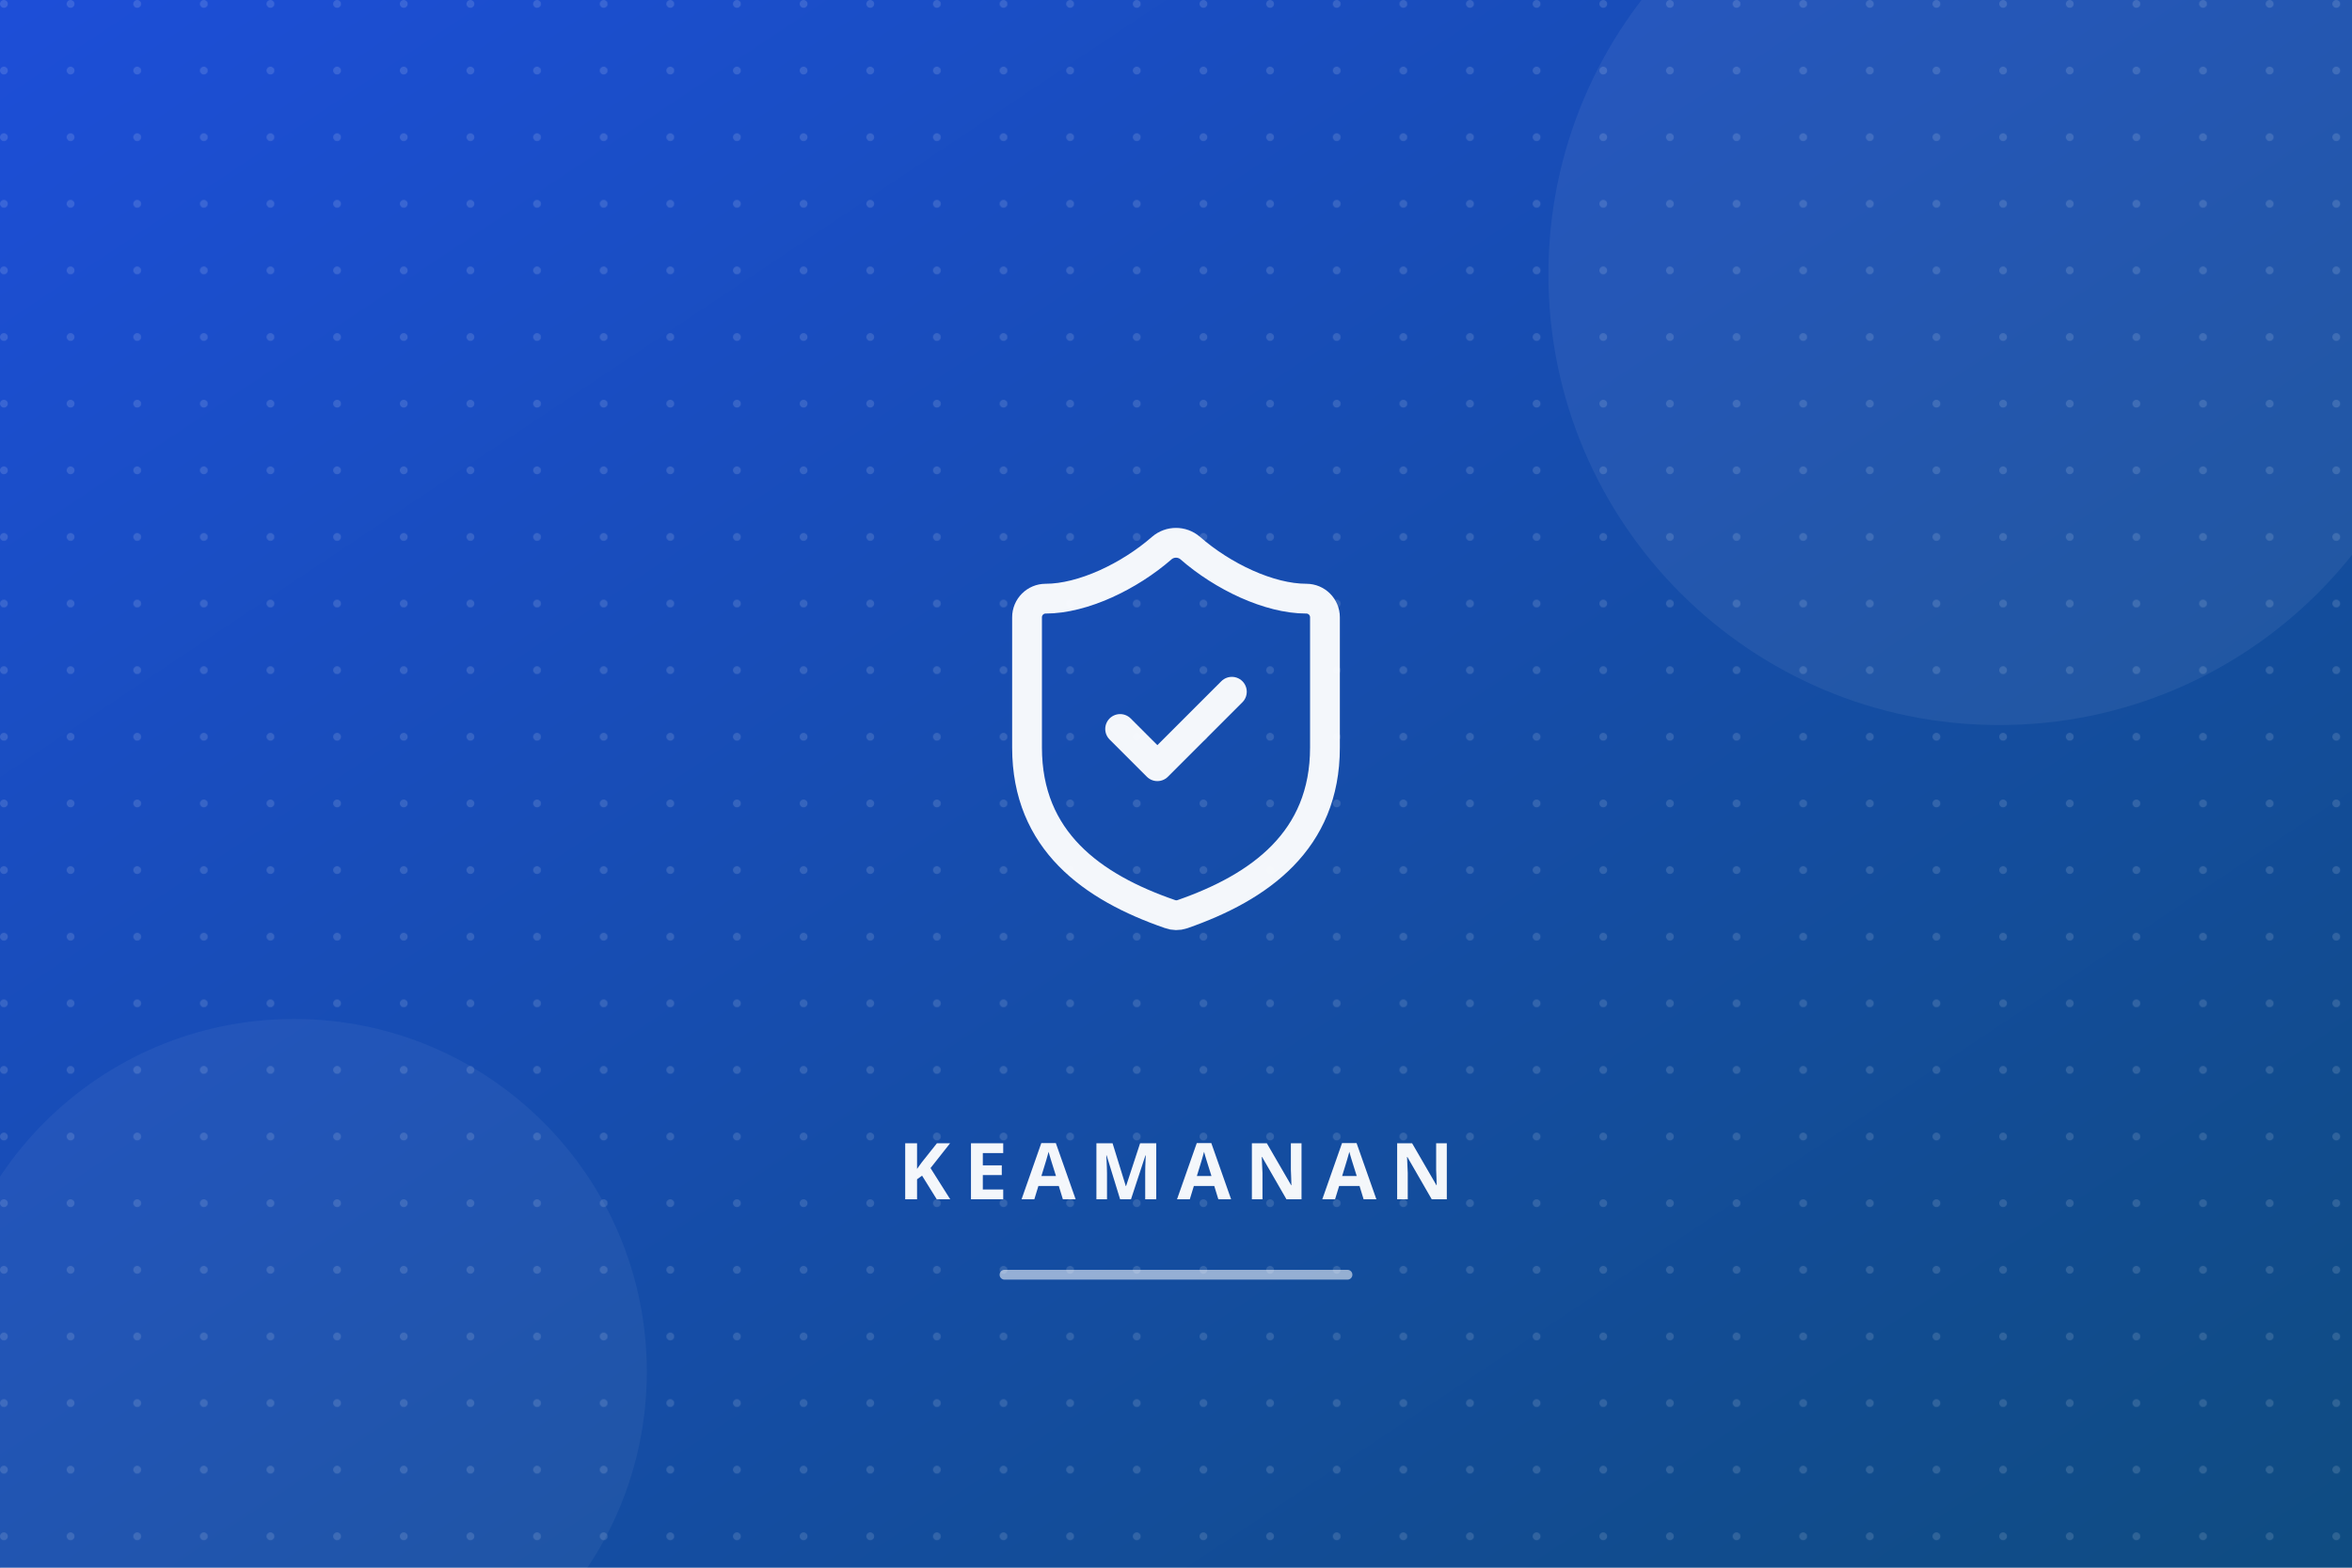
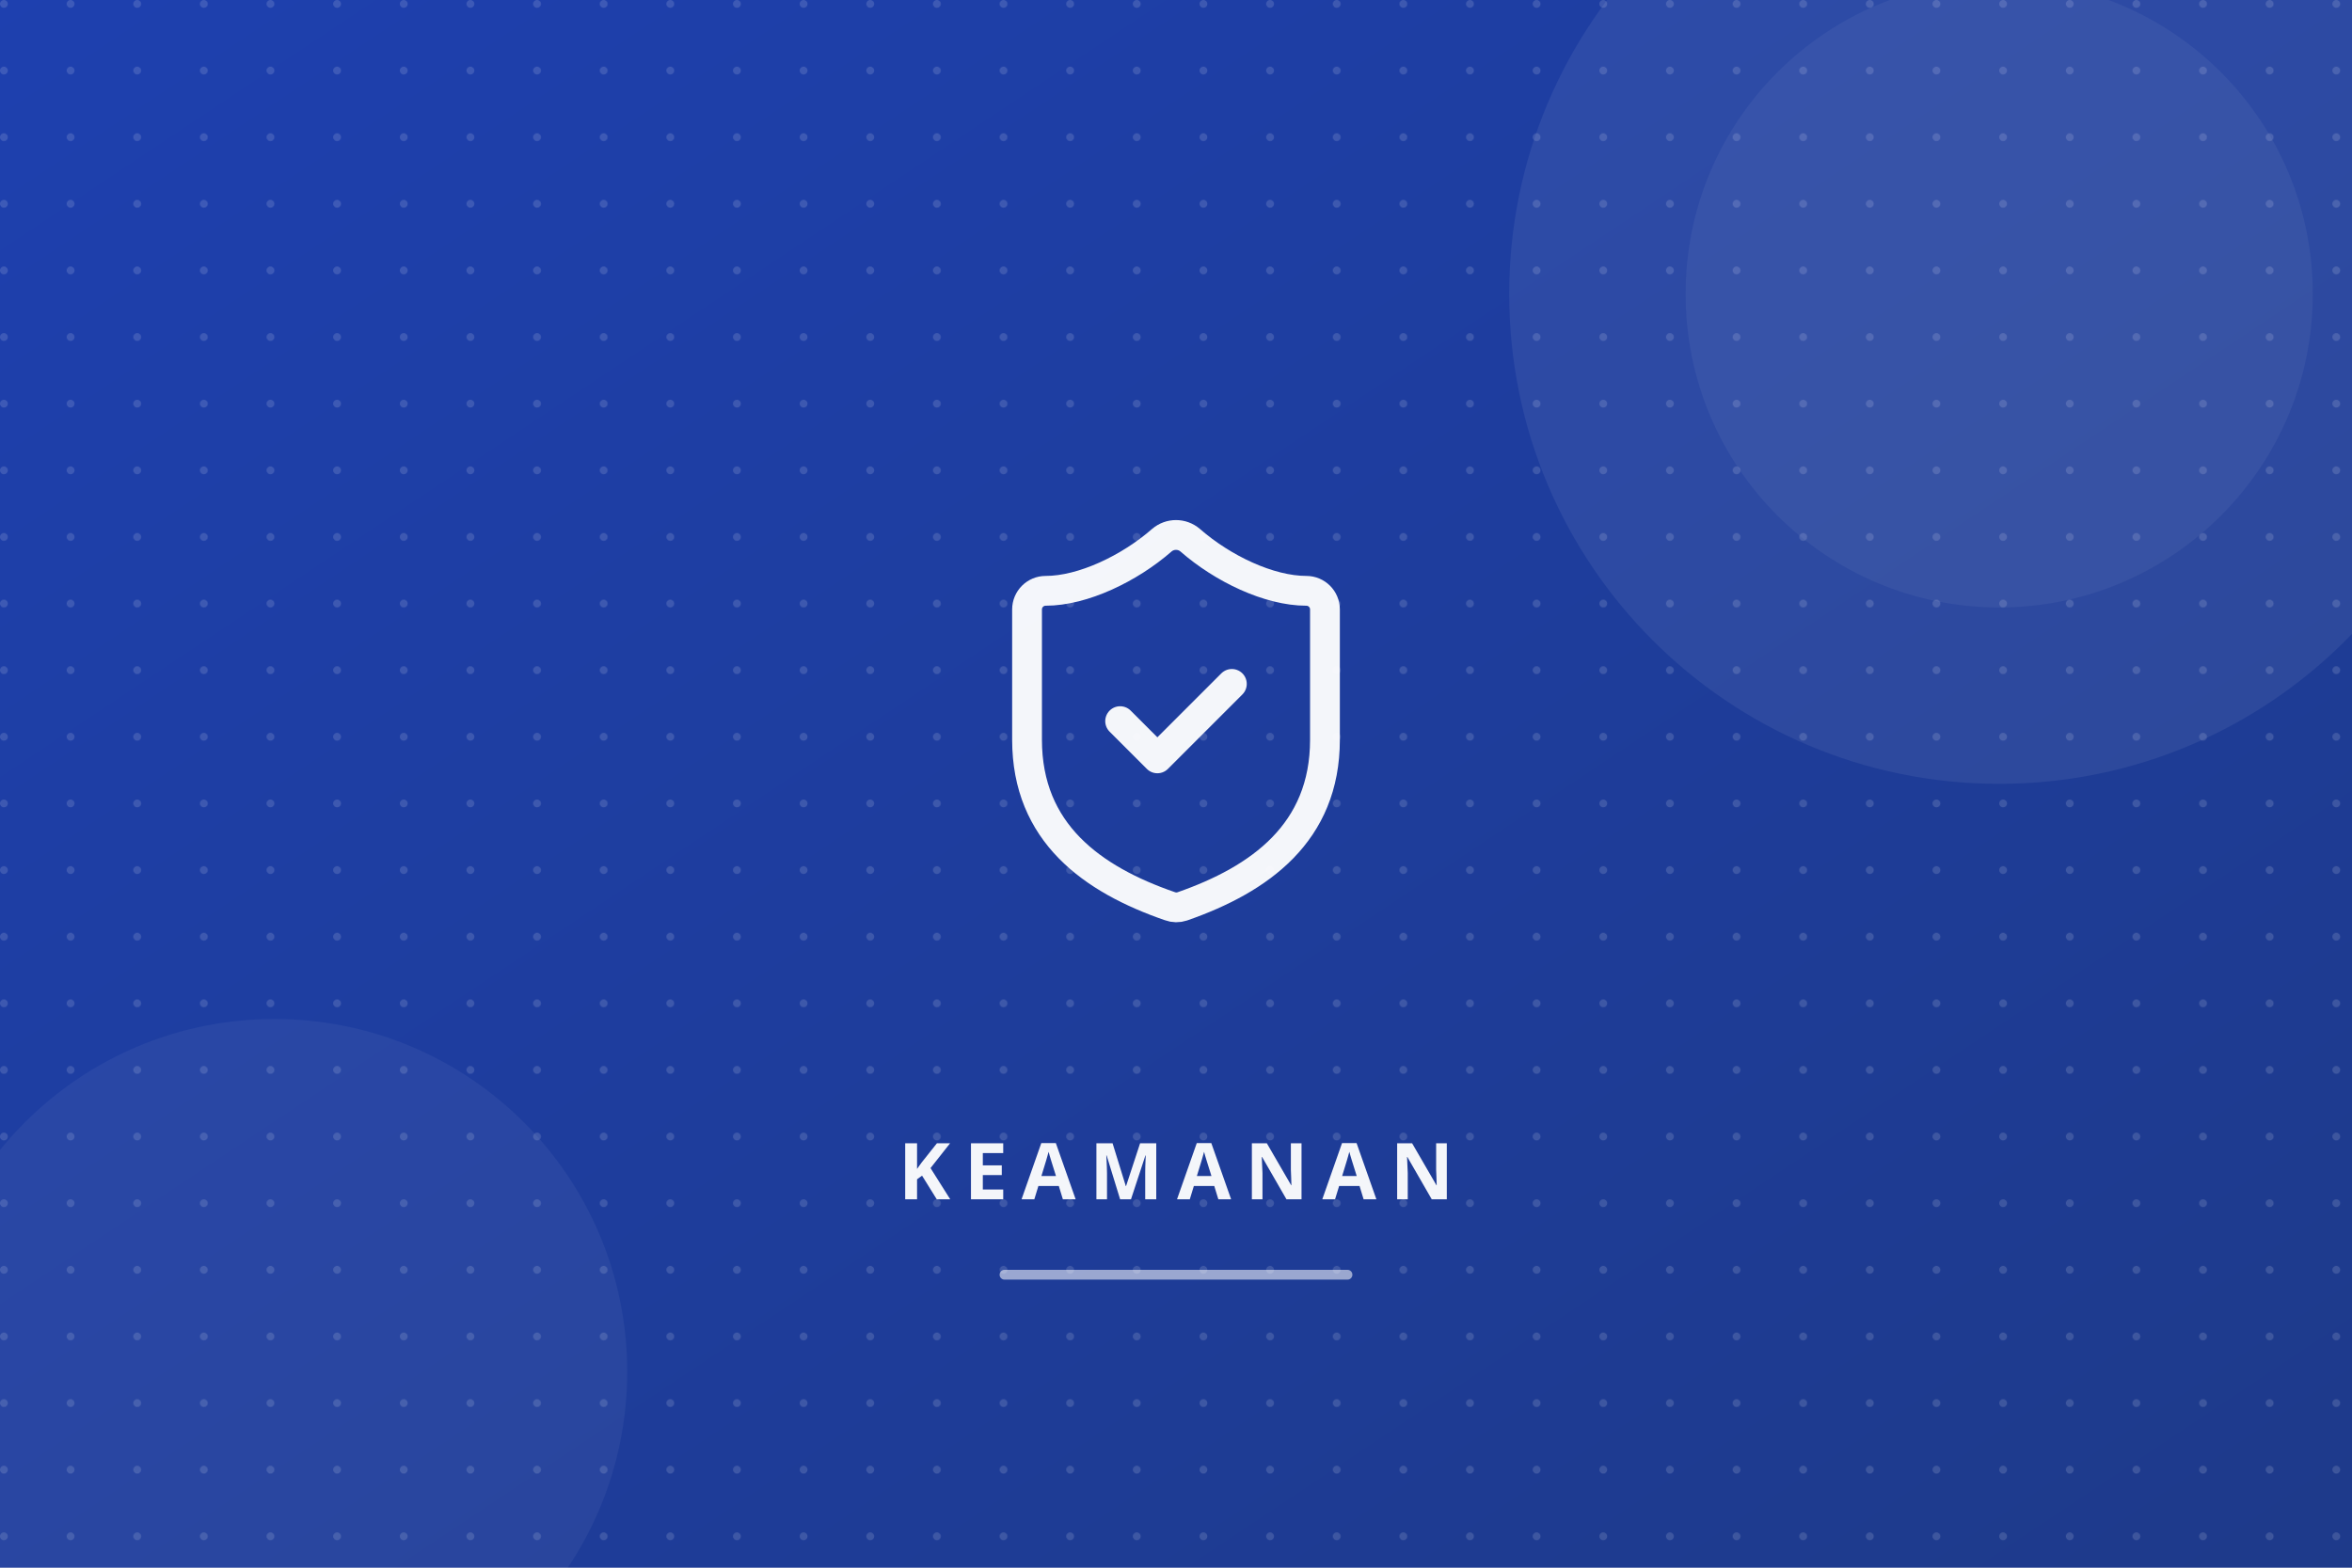
<svg xmlns="http://www.w3.org/2000/svg" viewBox="0 0 1200 800" width="1200" height="800" role="img" aria-label="Keamanan">
  <defs>
    <linearGradient id="gkeamanan1" x1="0" y1="0" x2="1" y2="1">
-       <stop offset="0" stop-color="#1D4ED8" />
-       <stop offset="1" stop-color="#0F4C81" />
+       <stop offset="0" stop-color="#1e40af" />
+       <stop offset="1" stop-color="#1e3a8a" />
    </linearGradient>
-     <pattern id="dkeamanan1" width="34" height="34" patternUnits="userSpaceOnUse">
-       <circle cx="2" cy="2" r="2" fill="#fff" opacity=".13" />
+     <pattern id="tkeamanan1" width="34" height="34" patternUnits="userSpaceOnUse">
+       <circle cx="2" cy="2" r="2" fill="#fff" opacity=".14" />
    </pattern>
  </defs>
  <rect width="1200" height="800" fill="url(#gkeamanan1)" />
-   <rect width="1200" height="800" fill="url(#dkeamanan1)" />
-   <circle cx="1020" cy="140" r="230" fill="#fff" opacity=".06" />
-   <circle cx="150" cy="700" r="180" fill="#fff" opacity=".05" />
-   <g transform="translate(600 372) scale(9.5) translate(-12 -12)" fill="none" stroke="#fff" stroke-width="1.6" stroke-linecap="round" stroke-linejoin="round" opacity=".95">
+   <rect width="1200" height="800" fill="url(#tkeamanan1)" />
+   <circle cx="1020" cy="150" r="250" fill="#fff" opacity=".07" />
+   <circle cx="1020" cy="150" r="160" fill="#fff" opacity=".05" />
+   <circle cx="140" cy="700" r="180" fill="#fff" opacity=".05" />
+   <g transform="translate(600 368) scale(9.5) translate(-12 -12)" fill="none" stroke="#fff" stroke-width="1.6" stroke-linecap="round" stroke-linejoin="round" opacity=".95">
    <path d="M20 13c0 5-3.5 7.5-7.66 8.95a1 1 0 0 1-.67-.01C7.5 20.5 4 18 4 13V6a1 1 0 0 1 1-1c2 0 4.5-1.2 6.24-2.72a1.17 1.17 0 0 1 1.52 0C14.51 3.81 17 5 19 5a1 1 0 0 1 1 1z" />
    <path d="m9 12 2 2 4-4" />
  </g>
  <text x="600" y="612" text-anchor="middle" font-family="'Space Grotesk','Segoe UI',system-ui,sans-serif" font-size="40" font-weight="700" fill="#fff" letter-spacing="7" opacity=".95">KEAMANAN</text>
  <rect x="510" y="648" width="180" height="5" rx="2.5" fill="#fff" opacity=".55" />
</svg>
